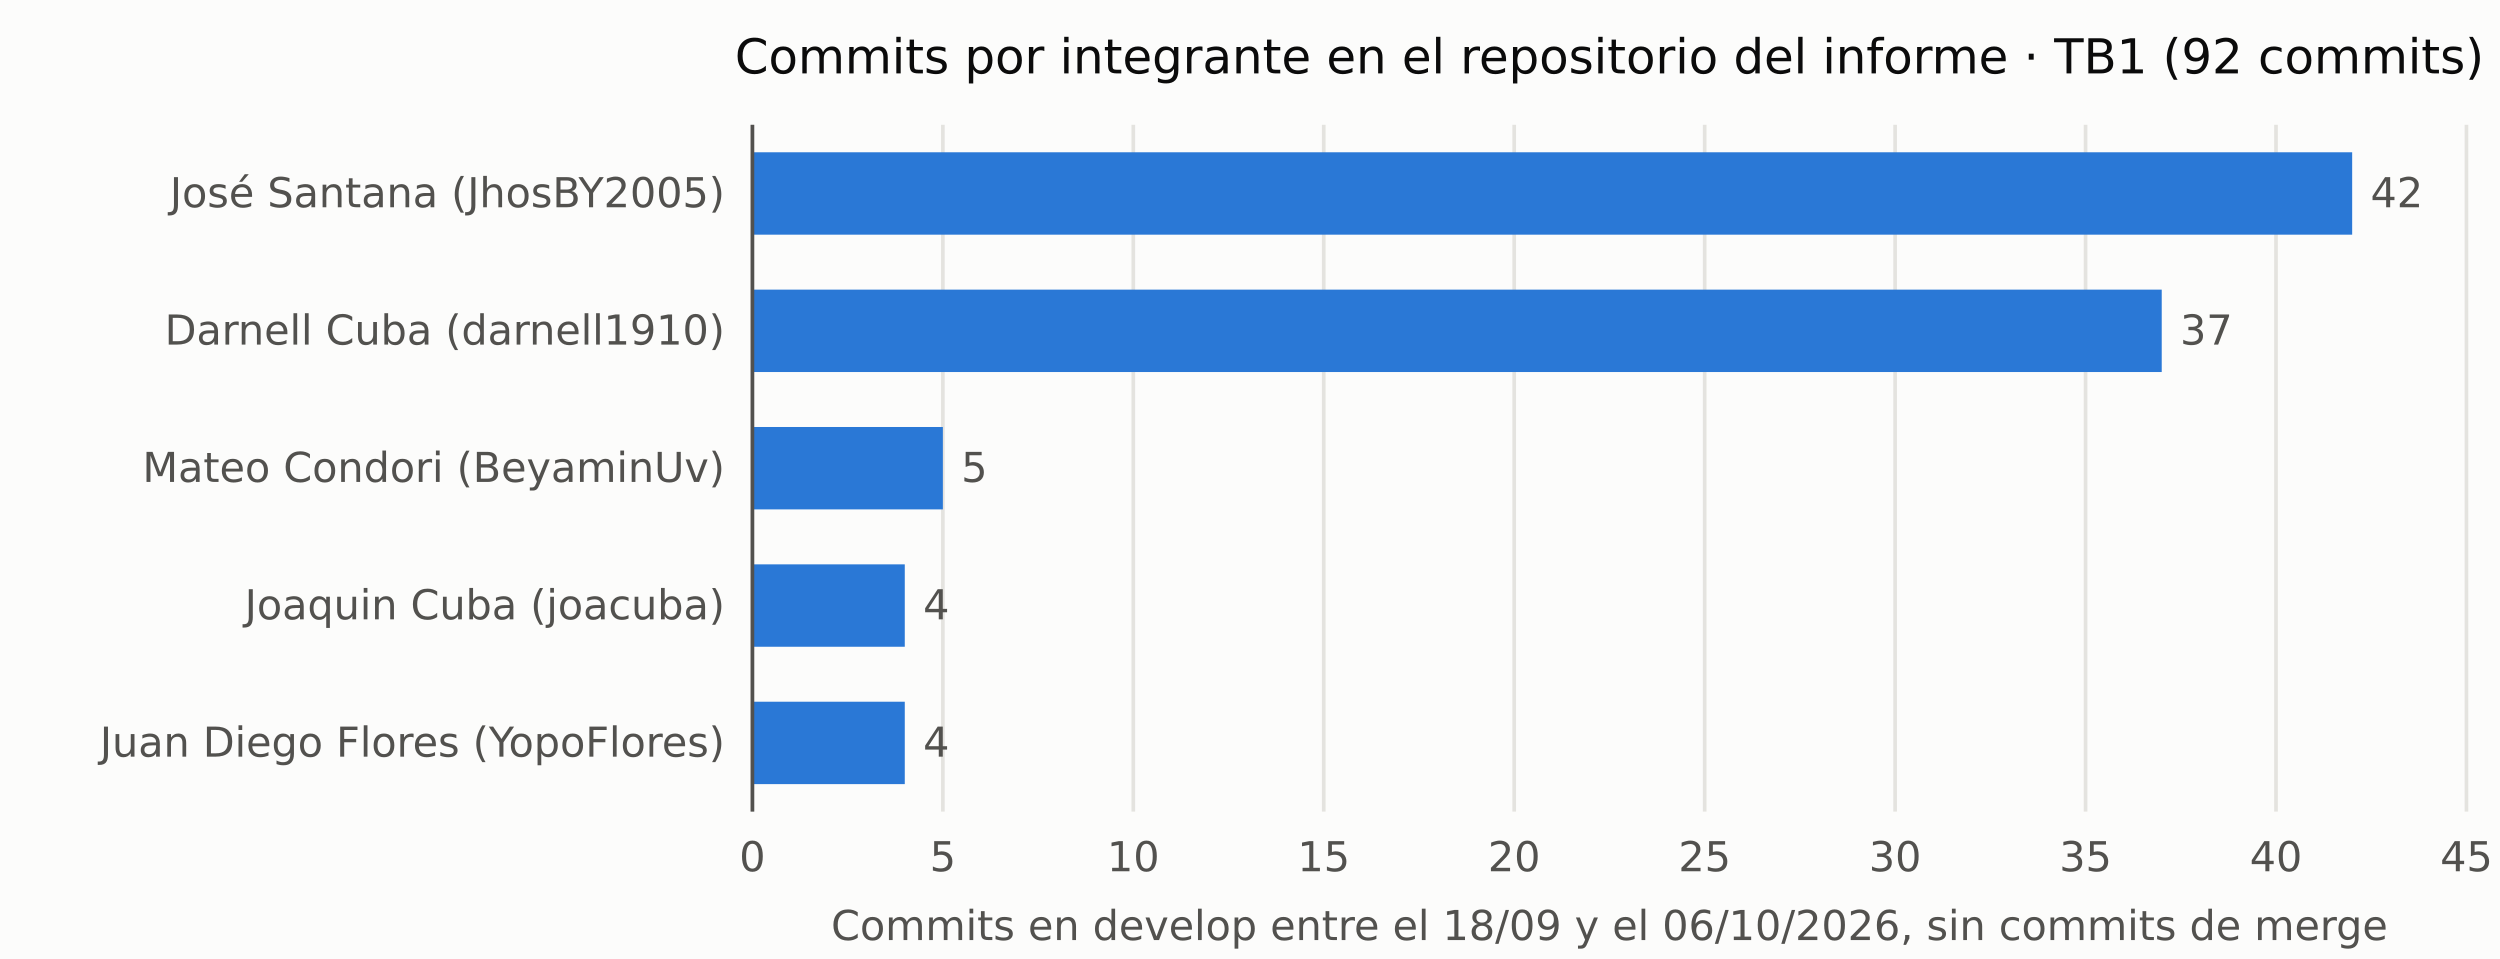
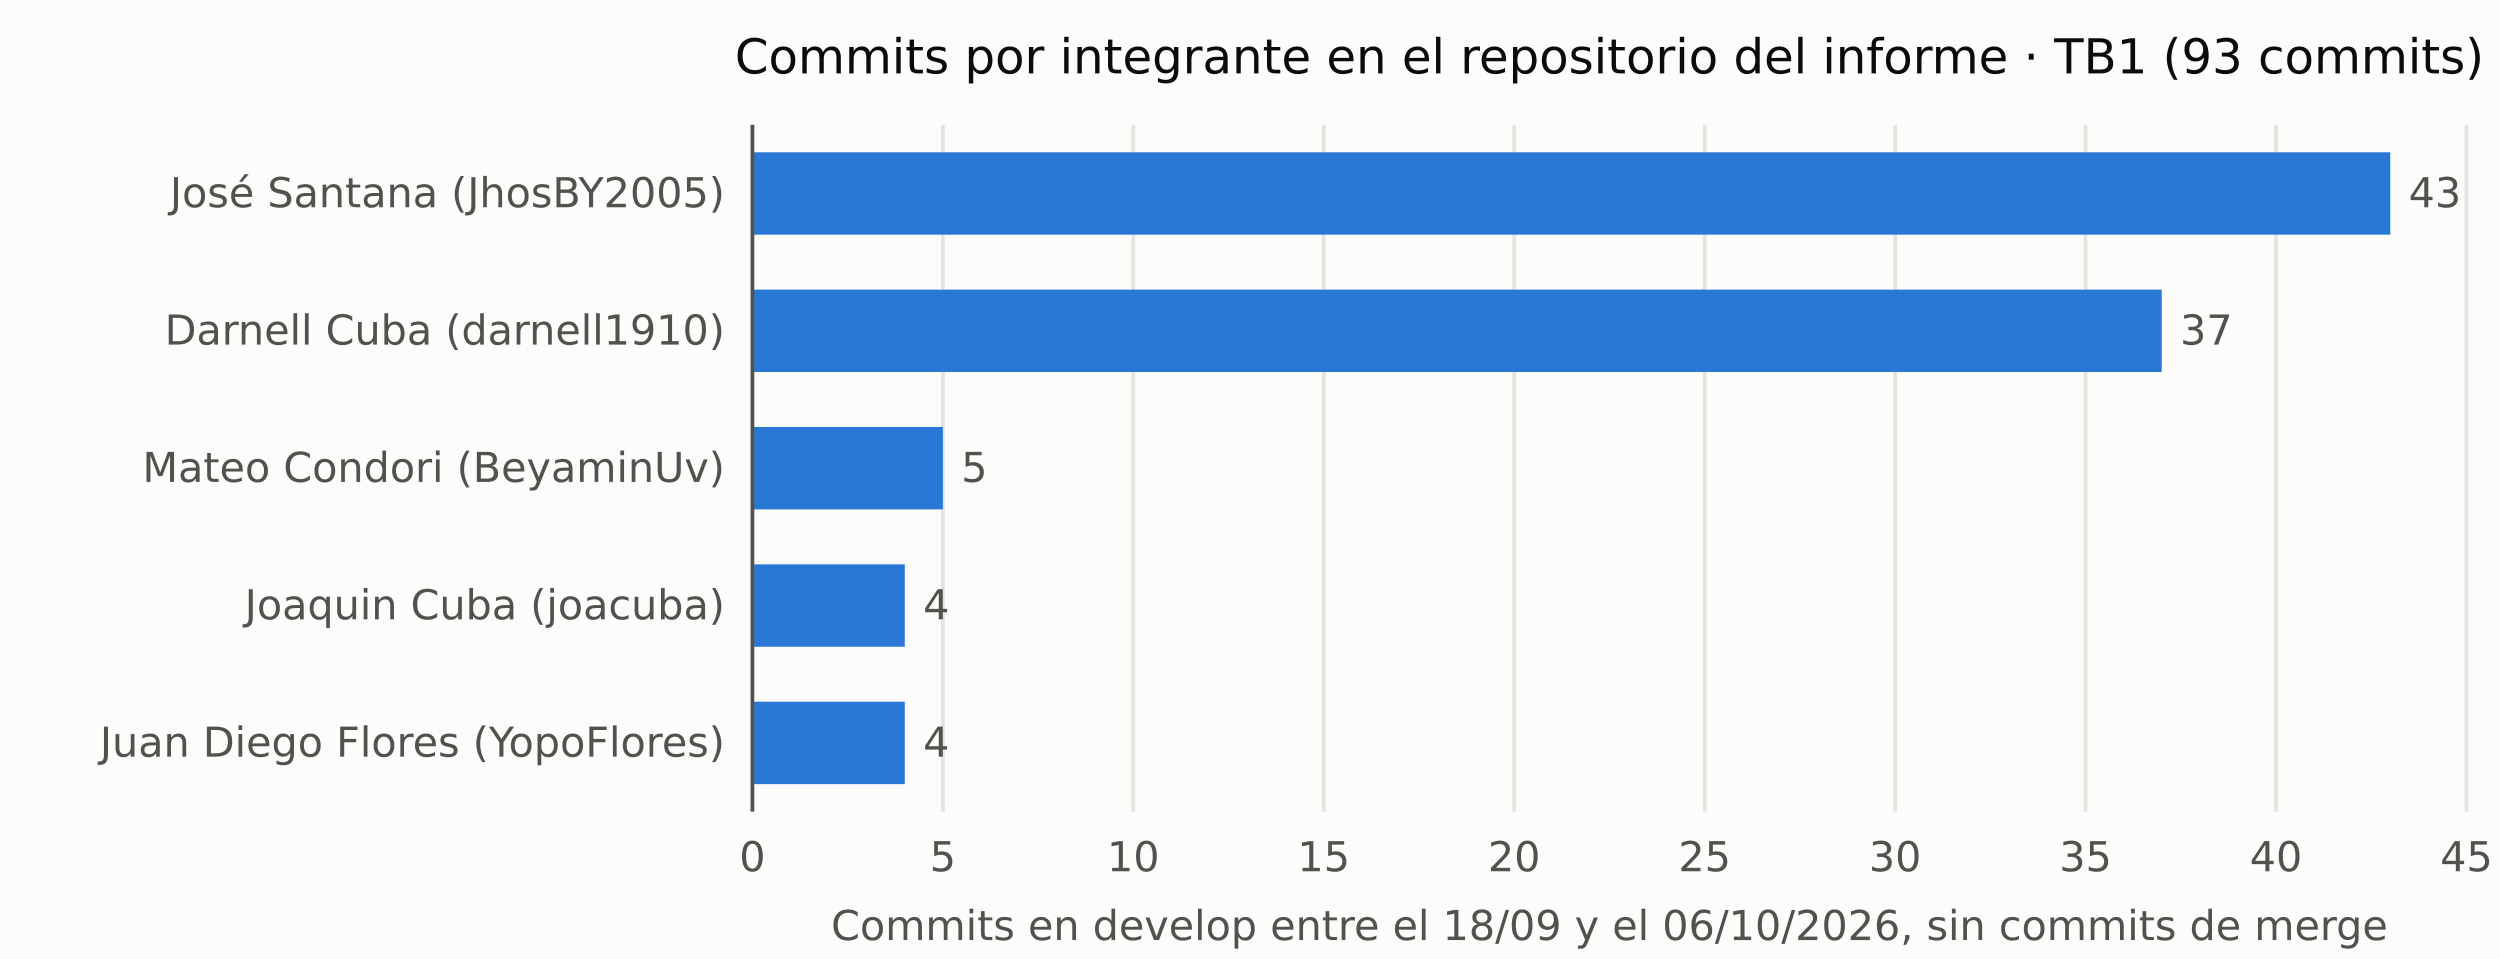
<svg xmlns="http://www.w3.org/2000/svg" width="544.912pt" height="208.999pt" viewBox="0 0 544.912 208.999" version="1.1">
  <rect x="0" y="0" width="544.912" height="208.999" fill="#fcfcfb" />
-   <text x="350.8" y="16" text-anchor="middle" style="font-family:'DejaVu Sans',Verdana,Arial,sans-serif;font-size:10.5px;fill:#0b0b0b">Commits por integrante en el repositorio del informe · TB1 (92 commits)</text>
+   <text x="350.8" y="16" text-anchor="middle" style="font-family:'DejaVu Sans',Verdana,Arial,sans-serif;font-size:10.5px;fill:#0b0b0b">Commits por integrante en el repositorio del informe · TB1 (93 commits)</text>
  <line x1="164.00" y1="27.2" x2="164.00" y2="176.90" stroke="#e4e3df" stroke-width="0.8" />
  <text x="164.00" y="189.90" text-anchor="middle" style="font-family:'DejaVu Sans',Verdana,Arial,sans-serif;font-size:9px;fill:#52514e">0</text>
  <line x1="205.51" y1="27.2" x2="205.51" y2="176.90" stroke="#e4e3df" stroke-width="0.8" />
  <text x="205.51" y="189.90" text-anchor="middle" style="font-family:'DejaVu Sans',Verdana,Arial,sans-serif;font-size:9px;fill:#52514e">5</text>
  <line x1="247.02" y1="27.2" x2="247.02" y2="176.90" stroke="#e4e3df" stroke-width="0.8" />
  <text x="247.02" y="189.90" text-anchor="middle" style="font-family:'DejaVu Sans',Verdana,Arial,sans-serif;font-size:9px;fill:#52514e">10</text>
  <line x1="288.53" y1="27.2" x2="288.53" y2="176.90" stroke="#e4e3df" stroke-width="0.8" />
  <text x="288.53" y="189.90" text-anchor="middle" style="font-family:'DejaVu Sans',Verdana,Arial,sans-serif;font-size:9px;fill:#52514e">15</text>
  <line x1="330.04" y1="27.2" x2="330.04" y2="176.90" stroke="#e4e3df" stroke-width="0.8" />
  <text x="330.04" y="189.90" text-anchor="middle" style="font-family:'DejaVu Sans',Verdana,Arial,sans-serif;font-size:9px;fill:#52514e">20</text>
  <line x1="371.56" y1="27.2" x2="371.56" y2="176.90" stroke="#e4e3df" stroke-width="0.8" />
  <text x="371.56" y="189.90" text-anchor="middle" style="font-family:'DejaVu Sans',Verdana,Arial,sans-serif;font-size:9px;fill:#52514e">25</text>
  <line x1="413.07" y1="27.2" x2="413.07" y2="176.90" stroke="#e4e3df" stroke-width="0.8" />
  <text x="413.07" y="189.90" text-anchor="middle" style="font-family:'DejaVu Sans',Verdana,Arial,sans-serif;font-size:9px;fill:#52514e">30</text>
  <line x1="454.58" y1="27.2" x2="454.58" y2="176.90" stroke="#e4e3df" stroke-width="0.8" />
  <text x="454.58" y="189.90" text-anchor="middle" style="font-family:'DejaVu Sans',Verdana,Arial,sans-serif;font-size:9px;fill:#52514e">35</text>
  <line x1="496.09" y1="27.2" x2="496.09" y2="176.90" stroke="#e4e3df" stroke-width="0.8" />
  <text x="496.09" y="189.90" text-anchor="middle" style="font-family:'DejaVu Sans',Verdana,Arial,sans-serif;font-size:9px;fill:#52514e">40</text>
  <line x1="537.60" y1="27.2" x2="537.60" y2="176.90" stroke="#e4e3df" stroke-width="0.8" />
  <text x="537.60" y="189.90" text-anchor="middle" style="font-family:'DejaVu Sans',Verdana,Arial,sans-serif;font-size:9px;fill:#52514e">45</text>
-   <rect x="164.0" y="33.19" width="348.69" height="17.96" fill="#2a78d6" />
+   <rect x="164.0" y="33.19" width="357.00" height="17.96" fill="#2a78d6" />
  <text x="158.0" y="45.17" text-anchor="end" style="font-family:'DejaVu Sans',Verdana,Arial,sans-serif;font-size:9px;fill:#52514e">José Santana (JhosBY2005)</text>
-   <text x="516.69" y="45.17" style="font-family:'DejaVu Sans',Verdana,Arial,sans-serif;font-size:9px;fill:#52514e">42</text>
+   <text x="525.00" y="45.17" style="font-family:'DejaVu Sans',Verdana,Arial,sans-serif;font-size:9px;fill:#52514e">43</text>
  <rect x="164.0" y="63.13" width="307.18" height="17.96" fill="#2a78d6" />
  <text x="158.0" y="75.11" text-anchor="end" style="font-family:'DejaVu Sans',Verdana,Arial,sans-serif;font-size:9px;fill:#52514e">Darnell Cuba (darnell1910)</text>
  <text x="475.18" y="75.11" style="font-family:'DejaVu Sans',Verdana,Arial,sans-serif;font-size:9px;fill:#52514e">37</text>
  <rect x="164.0" y="93.07" width="41.51" height="17.96" fill="#2a78d6" />
  <text x="158.0" y="105.05" text-anchor="end" style="font-family:'DejaVu Sans',Verdana,Arial,sans-serif;font-size:9px;fill:#52514e">Mateo Condori (BeyaminUv)</text>
  <text x="209.51" y="105.05" style="font-family:'DejaVu Sans',Verdana,Arial,sans-serif;font-size:9px;fill:#52514e">5</text>
  <rect x="164.0" y="123.01" width="33.21" height="17.96" fill="#2a78d6" />
  <text x="158.0" y="134.99" text-anchor="end" style="font-family:'DejaVu Sans',Verdana,Arial,sans-serif;font-size:9px;fill:#52514e">Joaquin Cuba (joacuba)</text>
  <text x="201.21" y="134.99" style="font-family:'DejaVu Sans',Verdana,Arial,sans-serif;font-size:9px;fill:#52514e">4</text>
  <rect x="164.0" y="152.95" width="33.21" height="17.96" fill="#2a78d6" />
  <text x="158.0" y="164.93" text-anchor="end" style="font-family:'DejaVu Sans',Verdana,Arial,sans-serif;font-size:9px;fill:#52514e">Juan Diego Flores (YopoFlores)</text>
  <text x="201.21" y="164.93" style="font-family:'DejaVu Sans',Verdana,Arial,sans-serif;font-size:9px;fill:#52514e">4</text>
  <line x1="164.0" y1="27.2" x2="164.0" y2="176.90" stroke="#52514e" stroke-width="0.8" />
  <text x="350.8" y="204.90" text-anchor="middle" style="font-family:'DejaVu Sans',Verdana,Arial,sans-serif;font-size:9px;fill:#52514e">Commits en develop entre el 18/09 y el 06/10/2026, sin commits de merge</text>
</svg>
